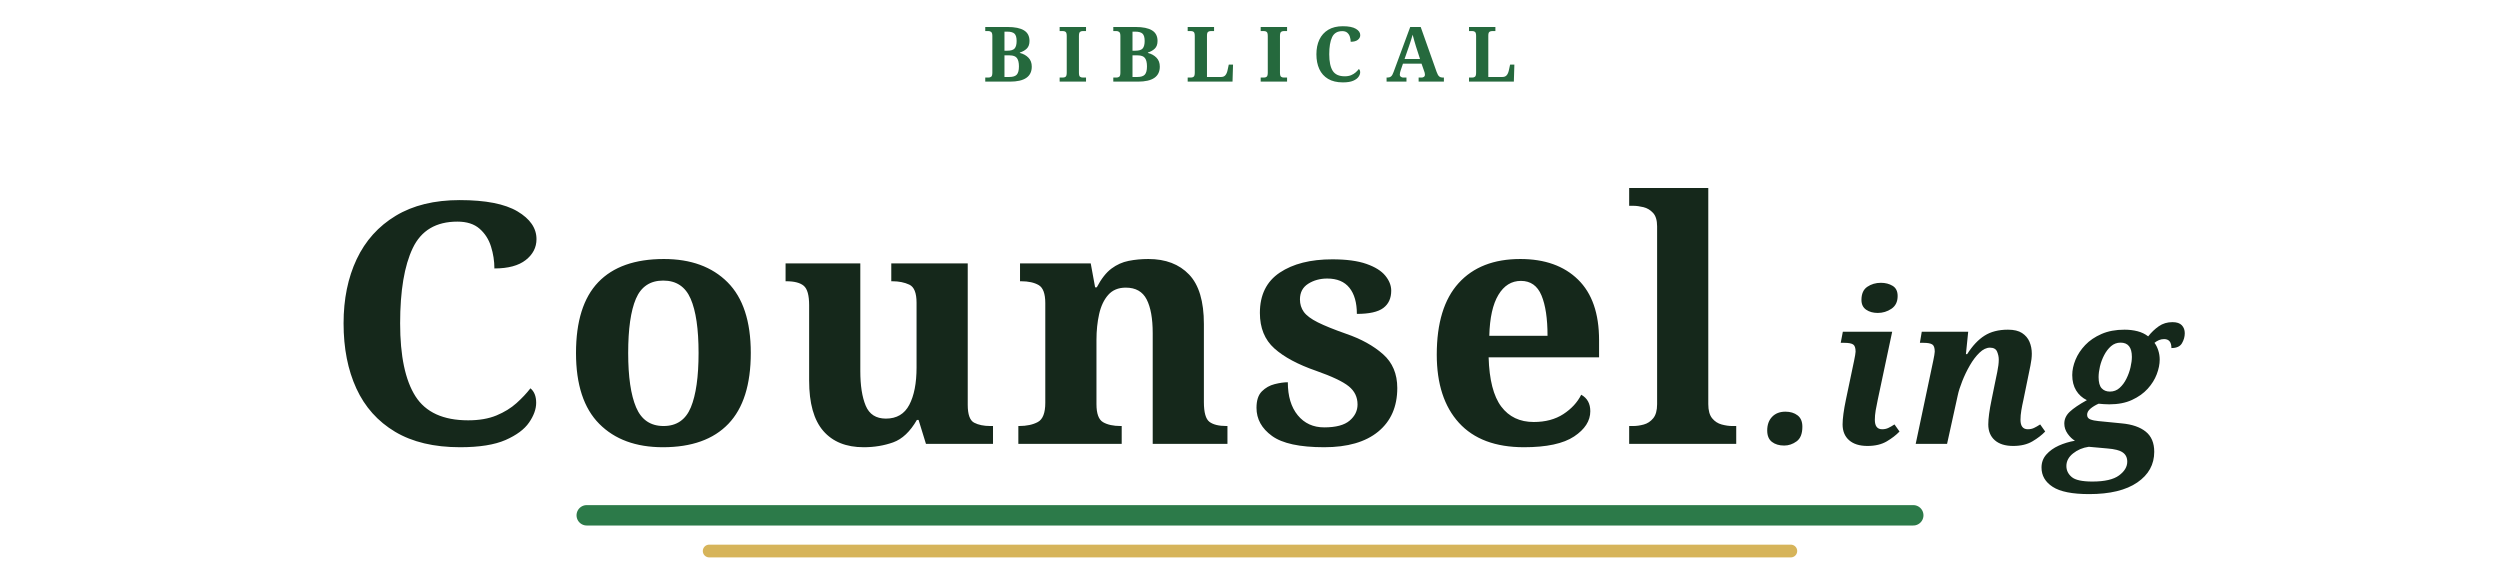
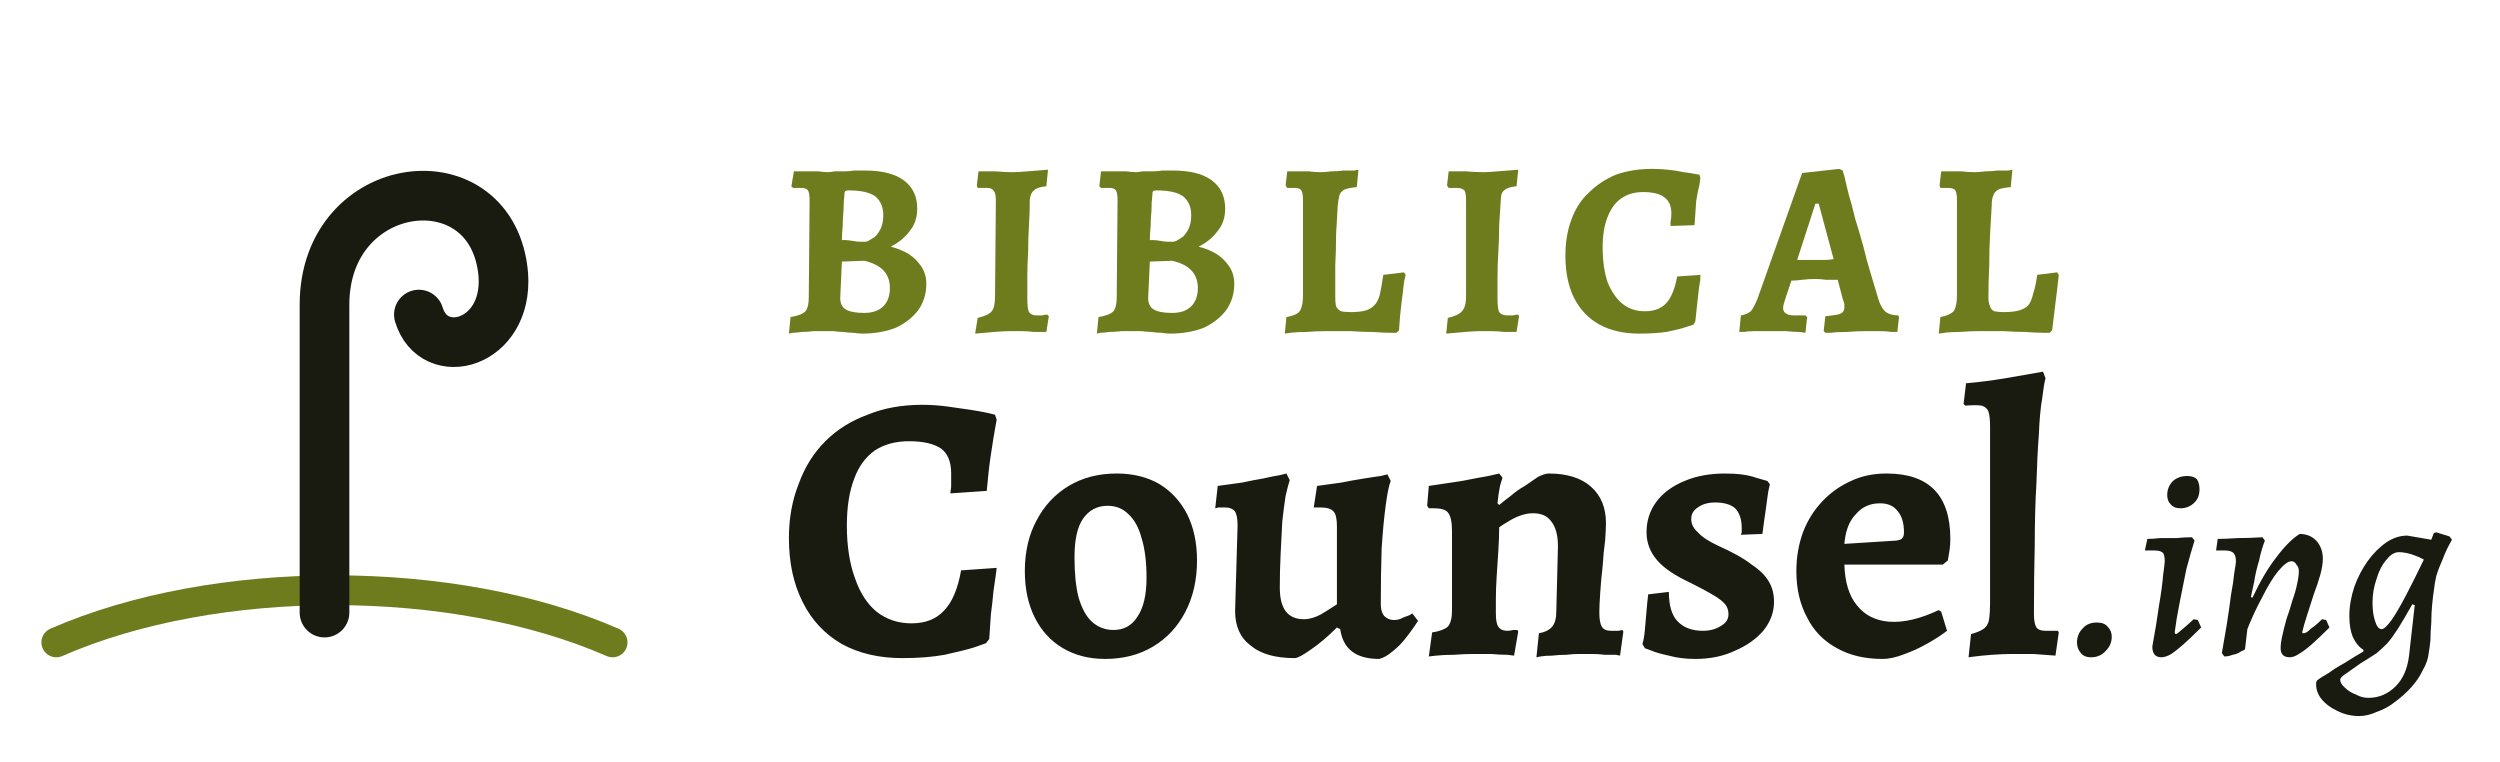
- <svg xmlns="http://www.w3.org/2000/svg" viewBox="0 30 980 228" role="img" aria-labelledby="logo-title logo-desc">
-   <g text-anchor="middle">
-     <text x="490" y="62" fill="#25693d" font-family="Cormorant Garamond, Georgia, serif" font-size="30" font-weight="700" letter-spacing="9">BIBLICAL</text>
-     <text x="490" y="204" fill="#15281b" font-family="Cormorant Garamond, Georgia, serif">
-       <tspan font-size="132" font-weight="700" letter-spacing="4">Counsel</tspan>
-       <tspan dx="4" font-size="82" font-weight="600" font-style="italic" letter-spacing="2">.ing</tspan>
-     </text>
-     <path d="M230 232h520" fill="none" stroke="#2c7a49" stroke-width="8" stroke-linecap="round" />
-     <path d="M278 246h424" fill="none" stroke="#d6b45a" stroke-width="5" stroke-linecap="round" />
+ <svg xmlns="http://www.w3.org/2000/svg" viewBox="0 0 302 92" role="img" aria-labelledby="logo-title">
+   <g transform="translate(2 8) scale(1.2)" fill="none" stroke-linecap="round">
+     <path d="M4 58C20 51 44 51 60 58" stroke="#6f7c1e" stroke-width="3" />
+     <path d="M31 55V24C31 11 48 9 49 21C49.5 28 42 30 40.5 25" stroke="#1a1b10" stroke-width="5" stroke-linejoin="round" />
  </g>
+   <path fill="#6f7c1e" d="M99.6 40Q99 40 98.3 40Q97.5 40.1 96.8 40.1Q96.2 40.2 95.8 40.2Q95.3 40.3 95.3 40.3L95.5 38.3Q96.8 38.1 97.3 37.6Q97.7 37.1 97.7 35.9L97.8 24.2Q97.8 23.3 97.6 23Q97.4 22.7 96.8 22.7Q96.5 22.7 96.1 22.7Q95.8 22.7 95.8 22.7L95.6 22.5L95.9 20.7Q95.9 20.7 96.3 20.7Q96.8 20.7 97.5 20.7Q98.2 20.7 98.9 20.7Q99.6 20.8 100 20.8Q100.3 20.8 100.8 20.7Q101.4 20.7 102 20.7Q102.6 20.7 103.2 20.6Q103.8 20.6 104.1 20.6Q104.5 20.6 104.5 20.6Q107.6 20.6 109.2 21.8Q110.8 23 110.8 25.2Q110.8 26.8 109.9 27.9Q109 29.1 107.6 29.8Q108.8 30.1 109.8 30.7Q110.7 31.3 111.3 32.2Q111.9 33.1 111.9 34.3Q111.9 36.1 110.9 37.5Q109.9 38.8 108.2 39.6Q106.4 40.3 104.1 40.3Q103.7 40.3 103.1 40.2Q102.5 40.2 101.9 40.1Q101.3 40.1 100.7 40Q100.1 40 99.6 40ZM101.7 31.6 101.5 36Q101.5 37 102.2 37.4Q102.9 37.8 104.4 37.8Q105.9 37.8 106.7 37Q107.5 36.2 107.5 34.8Q107.5 32.2 104.4 31.5ZM101.7 29Q101.7 29 102.1 29Q102.4 29 103 29.1Q103.5 29.2 103.9 29.2Q104.4 29.2 104.6 29.2Q104.6 29.2 104.9 29.1Q105.2 28.9 105.7 28.6Q106.1 28.2 106.4 27.6Q106.7 26.9 106.7 26Q106.7 24.5 105.7 23.7Q104.7 23 102.5 23Q102.2 23 102.1 23.1Q102 23.2 102 23.6Q101.9 24.4 101.9 25.4Q101.8 26.4 101.8 27.3Q101.7 28.3 101.7 29Z M117.8 40.3 118.1 38.4Q119.4 38.1 119.8 37.6Q120.2 37.1 120.2 35.8L120.3 24.2Q120.3 23.3 120 23Q119.8 22.7 119.2 22.7Q119 22.7 118.7 22.7Q118.4 22.7 118.1 22.7L118 22.4L118.2 20.7Q119.2 20.7 120.3 20.7Q121.4 20.8 122.3 20.8Q122.9 20.8 124.1 20.7Q125.2 20.6 126.6 20.5L126.4 22.5Q125.3 22.6 124.9 23Q124.5 23.3 124.4 24.1Q124.4 25.6 124.3 27.2Q124.2 28.8 124.2 30.4Q124.1 32 124.1 33.5Q124.1 34.9 124.1 36Q124.1 37.3 124.3 37.7Q124.6 38.1 125.2 38.1Q125.6 38.1 125.9 38.1Q126.3 38 126.5 38L126.7 38.2L126.4 40.1Q125.8 40.1 124.9 40.1Q124.1 40 123.3 40Q122.5 40 122 40Q121.3 40 120.1 40.1Q119 40.2 117.8 40.3Z M136.8 40Q136.2 40 135.5 40Q134.7 40.1 134 40.1Q133.4 40.2 132.9 40.2Q132.5 40.3 132.5 40.3L132.7 38.3Q134 38.1 134.5 37.6Q134.9 37.1 134.9 35.9L135 24.2Q135 23.3 134.8 23Q134.6 22.7 134 22.7Q133.7 22.7 133.3 22.7Q133 22.7 133 22.7L132.8 22.5L133 20.7Q133 20.7 133.5 20.7Q134 20.7 134.7 20.7Q135.4 20.7 136.1 20.7Q136.8 20.8 137.2 20.8Q137.5 20.8 138 20.7Q138.6 20.7 139.2 20.7Q139.8 20.7 140.4 20.6Q141 20.6 141.3 20.6Q141.7 20.6 141.7 20.6Q144.8 20.6 146.4 21.8Q148 23 148 25.2Q148 26.8 147.1 27.9Q146.2 29.1 144.8 29.8Q146 30.1 147 30.7Q147.9 31.3 148.5 32.2Q149.1 33.1 149.1 34.3Q149.1 36.1 148.1 37.5Q147.1 38.8 145.4 39.6Q143.6 40.3 141.3 40.3Q140.9 40.3 140.3 40.2Q139.7 40.2 139.1 40.1Q138.5 40.1 137.9 40Q137.3 40 136.8 40ZM138.9 31.6 138.7 36Q138.7 37 139.4 37.4Q140.1 37.8 141.6 37.8Q143.1 37.8 143.9 37Q144.7 36.2 144.7 34.8Q144.7 32.2 141.6 31.5ZM138.9 29Q138.9 29 139.3 29Q139.6 29 140.2 29.1Q140.7 29.2 141.1 29.2Q141.6 29.2 141.8 29.2Q141.8 29.2 142.1 29.1Q142.4 28.9 142.9 28.6Q143.3 28.2 143.6 27.6Q143.9 26.9 143.9 26Q143.9 24.5 142.9 23.7Q141.9 23 139.7 23Q139.4 23 139.3 23.1Q139.2 23.2 139.2 23.6Q139.1 24.4 139.1 25.4Q139 26.4 139 27.3Q138.9 28.3 138.9 29Z M155.2 40.3 155.4 38.3Q156.6 38.1 157 37.6Q157.4 37 157.4 35.7L157.4 24.2Q157.4 23.3 157.2 23Q157 22.7 156.4 22.7Q156.1 22.7 155.8 22.7Q155.5 22.7 155.5 22.7L155.3 22.4L155.5 20.7Q155.9 20.7 156.6 20.7Q157.3 20.7 158.1 20.7Q158.9 20.8 159.5 20.8Q160.1 20.8 160.8 20.7Q161.6 20.7 162.3 20.6Q163.1 20.6 163.6 20.6Q164.1 20.5 164.1 20.5L163.9 22.6Q162.9 22.7 162.4 22.9Q161.9 23.2 161.8 23.6Q161.7 24 161.6 24.8Q161.5 26.5 161.4 28.3Q161.4 30.2 161.3 32.1Q161.3 34.1 161.3 35.9Q161.3 36.6 161.4 37Q161.6 37.4 162 37.6Q162.4 37.7 163.2 37.7Q164.3 37.7 165 37.5Q165.6 37.3 166 36.9Q166.5 36.4 166.7 35.5Q166.9 34.6 167.1 33.2L169.6 32.9L169.8 33.2Q169.8 33.2 169.6 34.1Q169.5 35.1 169.3 36.6Q169.1 38.2 169 39.9L168.7 40.2Q168.7 40.2 167.9 40.2Q167.1 40.2 165.8 40.1Q164.5 40.1 163.1 40Q161.6 40 160.3 40Q159 40 157.8 40.1Q156.7 40.1 155.9 40.2Q155.2 40.3 155.2 40.3Z M174.7 40.3 174.9 38.4Q176.2 38.1 176.6 37.6Q177.1 37.1 177.1 35.8L177.1 24.2Q177.1 23.3 176.9 23Q176.6 22.7 176 22.7Q175.8 22.7 175.5 22.7Q175.2 22.7 175 22.7L174.8 22.4L175 20.7Q176 20.7 177.1 20.7Q178.3 20.8 179.2 20.8Q179.7 20.8 180.9 20.7Q182 20.6 183.4 20.5L183.2 22.5Q182.1 22.6 181.7 23Q181.3 23.3 181.3 24.1Q181.2 25.6 181.1 27.2Q181.1 28.8 181 30.4Q180.9 32 180.9 33.5Q180.9 34.9 180.9 36Q180.9 37.3 181.1 37.7Q181.4 38.1 182.1 38.1Q182.4 38.1 182.8 38.1Q183.1 38 183.4 38L183.5 38.2L183.2 40.1Q182.6 40.1 181.7 40.1Q180.9 40 180.1 40Q179.3 40 178.8 40Q178.1 40 177 40.1Q175.8 40.2 174.7 40.3Z M198 40.3Q195.2 40.3 193.2 39.2Q191.2 38.1 190.1 35.9Q189.1 33.8 189.1 30.9Q189.1 28.5 189.8 26.6Q190.5 24.6 191.9 23.3Q193.3 21.9 195.2 21.1Q197.2 20.4 199.6 20.4Q200.5 20.4 201.5 20.5Q202.5 20.6 203.4 20.8Q204.2 20.9 204.7 21Q205.3 21.1 205.3 21.1L205.4 21.5Q205.4 21.5 205.3 22.3Q205.1 23 204.9 24.3Q204.8 25.6 204.7 27.2L201.8 27.3Q201.8 27.3 201.8 26.8Q201.9 26.3 201.9 25.8Q201.9 24.4 201 23.8Q200.2 23.2 198.5 23.2Q196.9 23.2 195.8 24Q194.8 24.7 194.2 26.2Q193.6 27.7 193.6 29.9Q193.6 32.3 194.2 34.1Q194.9 35.8 196 36.7Q197.1 37.6 198.7 37.6Q200.4 37.6 201.3 36.6Q202.2 35.6 202.6 33.4L205.4 33.2Q205.4 33.2 205.4 33.8Q205.3 34.3 205.2 35.1Q205.1 35.9 205 36.9Q204.9 37.9 204.8 38.8L204.6 39.2Q204.6 39.2 203.7 39.5Q202.8 39.8 201.3 40.1Q199.8 40.3 198 40.3Z M220.5 40.2 220.3 40 220.5 38.2Q221.5 38.1 222 38Q222.4 37.9 222.6 37.7Q222.8 37.5 222.8 37.1Q222.8 36.9 222.8 36.7Q222.7 36.4 222.6 36.1L222 33.8Q221.4 33.8 220.6 33.8Q219.8 33.7 219.3 33.7Q218.5 33.7 217.7 33.8Q216.9 33.9 216.4 33.9L215.6 36.3Q215.4 36.9 215.4 37.2Q215.4 37.7 215.8 37.9Q216.1 38.1 216.8 38.1H218.1L218.3 38.3L218.1 40.2Q218.1 40.2 217.4 40.1Q216.7 40.1 215.7 40Q214.7 40 213.7 40Q212.9 40 212.1 40Q211.2 40 210.7 40.1Q210.1 40.1 210.1 40.1L210.3 38.1Q211 38 211.5 37.6Q211.9 37.1 212.3 36.1L217.7 20.9L222.2 20.4L222.6 20.6Q222.6 20.6 222.8 21.3Q223 22.1 223.3 23.4Q223.7 24.7 224.1 26.4Q224.6 28 225.1 29.8Q225.5 31.5 226 33.1Q226.5 34.8 226.9 36.1Q227.2 37.1 227.7 37.6Q228.3 38.1 229.3 38.1L229.4 38.3L229.2 40.1Q229.2 40.1 228.5 40.1Q227.9 40 227 40Q226.2 40 225.5 40Q224.3 40 223.1 40.1Q221.9 40.1 221.2 40.2Q220.5 40.2 220.5 40.2ZM217.1 31.4H219.2Q219.7 31.4 220.4 31.4Q221 31.4 221.5 31.3L219.7 24.6H219.3Z M234.2 40.3 234.4 38.3Q235.5 38.1 236 37.6Q236.4 37 236.4 35.7L236.4 24.2Q236.4 23.3 236.2 23Q236 22.7 235.3 22.7Q235.1 22.7 234.7 22.7Q234.4 22.7 234.4 22.7L234.3 22.4L234.5 20.7Q234.8 20.7 235.5 20.7Q236.2 20.7 237 20.7Q237.8 20.8 238.5 20.8Q239 20.8 239.8 20.7Q240.5 20.7 241.3 20.6Q242 20.6 242.6 20.6Q243.1 20.5 243.1 20.5L242.9 22.6Q241.8 22.7 241.4 22.9Q240.9 23.2 240.8 23.6Q240.6 24 240.6 24.8Q240.5 26.5 240.4 28.3Q240.3 30.2 240.3 32.1Q240.2 34.1 240.2 35.9Q240.2 36.6 240.4 37Q240.5 37.4 240.9 37.6Q241.4 37.7 242.1 37.7Q243.2 37.7 243.9 37.5Q244.6 37.3 245 36.9Q245.4 36.4 245.6 35.5Q245.9 34.6 246.1 33.2L248.5 32.9L248.7 33.2Q248.7 33.2 248.6 34.1Q248.5 35.1 248.3 36.6Q248.1 38.2 247.9 39.9L247.6 40.2Q247.6 40.2 246.8 40.2Q246 40.2 244.7 40.1Q243.5 40.1 242 40Q240.6 40 239.2 40Q237.9 40 236.8 40.1Q235.6 40.1 234.9 40.2Q234.2 40.3 234.2 40.3Z" />
+   <path fill="#1a1b10" d="M109 79.5Q104.8 79.5 101.7 77.8Q98.6 76 97 72.8Q95.3 69.5 95.3 65Q95.3 61.4 96.5 58.4Q97.6 55.4 99.7 53.3Q101.8 51.2 104.8 50.1Q107.7 48.9 111.4 48.9Q112.9 48.9 114.4 49.1Q115.9 49.3 117.2 49.5Q118.5 49.7 119.4 49.9Q120.2 50.1 120.2 50.1L120.4 50.7Q120.4 50.7 120.2 51.8Q120 52.9 119.7 54.9Q119.4 56.9 119.2 59.3L114.8 59.6Q114.8 59.6 114.9 58.8Q114.9 58.1 114.9 57.2Q114.9 55.1 113.7 54.2Q112.4 53.3 109.8 53.3Q107.4 53.3 105.7 54.4Q104 55.6 103.2 57.8Q102.3 60.1 102.3 63.5Q102.3 67.2 103.3 69.9Q104.2 72.5 105.9 73.9Q107.7 75.3 110.1 75.3Q112.6 75.3 114 73.8Q115.5 72.3 116.1 68.9L120.4 68.6Q120.4 68.6 120.3 69.4Q120.2 70.2 120 71.5Q119.9 72.7 119.7 74.2Q119.6 75.7 119.5 77.2L119.1 77.7Q119.1 77.7 117.7 78.2Q116.4 78.6 114.1 79.1Q111.9 79.5 109 79.5Z M133.5 79.6Q130.6 79.6 128.4 78.3Q126.2 77 125 74.6Q123.8 72.2 123.8 69Q123.8 65.5 125.2 62.9Q126.6 60.2 129.1 58.7Q131.6 57.2 134.9 57.2Q137.9 57.2 140.1 58.5Q142.2 59.8 143.4 62.1Q144.6 64.5 144.6 67.7Q144.6 71.2 143.2 73.9Q141.8 76.6 139.3 78.1Q136.8 79.6 133.5 79.6ZM134.5 76.1Q136.4 76.1 137.4 74.5Q138.5 72.9 138.5 69.8Q138.5 66.9 137.9 65Q137.4 63.1 136.3 62.1Q135.3 61.1 133.8 61.1Q131.9 61.1 130.8 62.7Q129.8 64.2 129.8 67.3Q129.8 70.3 130.3 72.2Q130.9 74.2 131.9 75.1Q133 76.1 134.5 76.1Z M149.5 63.5Q149.5 62.3 149.2 61.8Q148.8 61.3 148 61.3Q147.6 61.3 147.2 61.3Q146.8 61.4 146.8 61.4L147.1 58.7Q148.5 58.5 150 58.3Q151.4 58 152.6 57.8Q153.9 57.5 154.6 57.4Q155.4 57.2 155.4 57.2L155.8 58Q155.6 58.6 155.3 59.9Q155.1 61.2 154.9 63Q154.8 64.9 154.7 66.9Q154.6 69 154.6 71Q154.6 74.8 157.5 74.8Q158.5 74.8 159.6 74.2Q160.6 73.6 161.5 73V63.6Q161.5 62.2 161.1 61.8Q160.7 61.3 159.5 61.3Q159.3 61.3 159 61.3Q158.7 61.3 158.7 61.3L159.1 58.7Q160.6 58.5 162 58.3Q163.5 58 164.8 57.8Q166 57.6 166.8 57.5Q167.6 57.3 167.6 57.3L168 58.1Q167.7 58.8 167.4 61Q167.1 63.2 166.9 66.3Q166.8 69.5 166.8 73Q166.8 73.9 167.2 74.4Q167.7 74.9 168.4 74.9Q169 74.9 169.5 74.6Q170 74.4 170.3 74.3Q170.6 74.1 170.6 74.1L171.3 75Q171.3 75 170.9 75.6Q170.5 76.2 169.8 77.1Q169.1 78 168.2 78.7Q167.4 79.4 166.6 79.6Q162.4 79.6 161.9 76L161.5 75.8Q159.8 77.5 158.3 78.5Q156.9 79.5 156.4 79.5Q152.9 79.5 151.1 78Q149.2 76.6 149.2 73.8Z M185.9 76.5Q187 76.3 187.5 75.7Q188 75.1 188 73.9L188.2 66Q188.2 64 187.4 63Q186.7 62 185.2 62Q184.4 62 183.6 62.3Q182.8 62.6 182.2 63Q181.5 63.4 181.1 63.7Q181.1 65 181 66.5Q180.9 68.1 180.8 69.6Q180.7 71.2 180.7 72.4Q180.7 73.6 180.7 74.1Q180.7 75.3 181 75.7Q181.3 76.2 182.1 76.2Q182.4 76.2 182.8 76.1Q183.3 76.1 183.3 76.1L183.4 76.3L182.9 79.2Q182.9 79.2 182.1 79.1Q181.2 79.1 180.1 79Q179 79 178.1 79Q176.9 79 175.6 79.1Q174.4 79.1 173.5 79.2Q172.6 79.3 172.6 79.3L173 76.4Q174.3 76.2 174.9 75.7Q175.4 75.1 175.4 73.8V64.1Q175.4 62.5 174.9 61.9Q174.5 61.4 173.2 61.4H172.6L172.4 61.1L172.6 58.7Q174.7 58.4 176.6 58.1Q178.6 57.7 179.8 57.5Q181.1 57.2 181.1 57.2L181.5 57.7Q181.5 57.7 181.2 58.7Q181 59.7 180.9 60.8L181.1 61Q181.7 60.5 182.5 59.9Q183.3 59.2 184.2 58.7Q185.1 58.1 185.8 57.6Q186.6 57.2 187.1 57.2Q190.4 57.2 192.2 58.8Q194 60.4 194 63.2Q194 63.9 193.9 65.3Q193.7 66.7 193.6 68.4Q193.4 70.1 193.3 71.7Q193.2 73.2 193.2 74Q193.2 75.2 193.5 75.7Q193.8 76.2 194.6 76.2Q195 76.2 195.5 76.2Q196 76.1 196 76.1L196.1 76.3L195.7 79.2Q195.7 79.2 195.2 79.1Q194.7 79.1 193.9 79.1Q193.1 79 192.3 79Q191.4 79 190.7 79Q190.1 79 189.2 79.1Q188.3 79.1 187.5 79.2Q186.7 79.2 186.1 79.3Q185.6 79.4 185.6 79.4Z M204.8 79.6Q203 79.6 201.6 79.2Q200.2 78.9 199.5 78.6Q198.7 78.3 198.7 78.3L198.4 77.8Q198.6 77.2 198.7 76.1Q198.8 75 198.9 73.8Q199 72.6 199.1 71.8L201.6 71.5Q201.6 73.9 202.6 75Q203.7 76.2 205.7 76.2Q207 76.2 207.9 75.6Q208.8 75.1 208.8 74.2Q208.8 73.5 208.4 73Q208 72.5 207 71.9Q206 71.3 204.2 70.4Q201.4 69.1 200.2 67.7Q198.9 66.2 198.9 64.3Q198.9 62.2 200.1 60.6Q201.3 59 203.5 58.1Q205.6 57.2 208.4 57.2Q210.7 57.2 212.1 57.7Q213.5 58.1 213.5 58.1L213.8 58.5Q213.8 58.5 213.6 59.4Q213.5 60.2 213.3 61.6Q213.1 62.9 212.9 64.5L210.3 64.6Q210.3 64.6 210.4 64.3Q210.4 64 210.4 63.8Q210.4 62.2 209.6 61.4Q208.8 60.7 207.2 60.7Q205.9 60.7 205.1 61.3Q204.3 61.8 204.3 62.7Q204.3 63.6 205.1 64.3Q205.8 65.1 207.5 65.9Q210.2 67.1 211.6 68.2Q213.1 69.2 213.7 70.3Q214.3 71.3 214.3 72.7Q214.3 74.6 213 76.2Q211.7 77.7 209.6 78.6Q207.5 79.6 204.8 79.6Z M227.4 79.6Q224.2 79.6 221.9 78.3Q219.5 77 218.3 74.6Q217 72.2 217 69Q217 66.5 217.8 64.3Q218.6 62.2 220.1 60.6Q221.6 59 223.6 58.1Q225.5 57.2 227.9 57.2Q235.6 57.2 235.6 65.1Q235.6 65.8 235.5 66.5Q235.4 67.2 235.3 67.7L234.7 68.2H222.8Q222.9 71.4 224.3 73.1Q225.7 74.9 228.2 75.1Q230.8 75.3 234.2 73.7L234.5 73.9L235.2 76.2Q234.3 76.9 232.9 77.7Q231.5 78.5 230.1 79Q228.6 79.6 227.4 79.6ZM222.8 65.7 229.1 65.3Q229.7 65.2 229.8 65Q230 64.8 230 64.3Q230 62.6 229.2 61.7Q228.5 60.8 227.1 60.8Q225.3 60.8 224.2 62.1Q223 63.3 222.8 65.7Z M237.8 79.4 238.1 76.6Q239.2 76.3 239.7 75.9Q240.2 75.5 240.3 74.7Q240.4 74 240.4 72.8V51.5Q240.4 50.3 240.2 49.7Q240 49.2 239.4 49Q238.7 48.9 237.4 49L237.2 48.8L237.5 46.3Q239.8 46.1 242.2 45.7Q244.5 45.3 246.8 44.9L247.1 45.7Q246.9 46.4 246.7 48.1Q246.4 49.8 246.3 52.4Q246.1 55 246 58.4Q245.8 61.7 245.8 65.7Q245.7 69.7 245.7 74.2Q245.7 75.3 246 75.8Q246.3 76.2 247.1 76.2L248.6 76.2L248.7 76.4L248.3 79.2Q247 79.1 245.6 79Q244.1 79 243 79Q242.1 79 240.6 79.1Q239.2 79.2 237.8 79.4Z M252.6 79.4Q251.7 79.4 251.3 78.8Q250.9 78.3 250.9 77.6Q250.9 76.6 251.6 75.9Q252.2 75.2 253.3 75.2Q254.2 75.2 254.6 75.7Q255.1 76.2 255.1 76.9Q255.1 77.9 254.4 78.6Q253.7 79.4 252.6 79.4Z M262.8 76.6Q263 76.6 263.4 76.2Q263.8 75.9 265 74.8L265.5 74.9L265.9 75.8Q264.7 77 263.8 77.8Q262.9 78.6 262.3 79Q261.6 79.4 261.1 79.4Q260 79.4 260 78.1Q260.5 75.4 260.8 73.2Q261.2 70.9 261.3 69.5Q261.5 68.1 261.5 67.8Q261.5 67.1 261.3 66.8Q261 66.5 260.3 66.5H259.1L259.4 65.1Q260 65.1 261 65Q261.9 65 262.9 65Q263.9 64.9 264.8 64.9L265.1 65.3Q264.6 66.9 264.1 68.8Q263.7 70.8 263.3 72.8Q262.9 74.8 262.7 76.4ZM263.4 61.4Q262.6 61.4 262.2 60.9Q261.8 60.5 261.8 59.8Q261.8 58.8 262.5 58.1Q263.2 57.5 264.2 57.5Q265 57.5 265.4 57.9Q265.7 58.4 265.7 59.1Q265.7 60.1 265.1 60.7Q264.4 61.4 263.4 61.4Z M276.6 79.4Q275.5 79.4 275.5 78.3Q275.5 77.7 275.7 76.8Q275.9 75.9 276.2 74.8Q276.6 73.7 276.9 72.6Q277.3 71.5 277.5 70.5Q277.7 69.6 277.7 69Q277.7 68.5 277.4 68.2Q277.2 67.8 276.8 67.8Q276.2 67.8 275.2 69Q274.3 70.1 273.3 72.1Q272.2 74.1 271.2 76.7L271.4 71.9L272.1 72.2Q273.5 69.2 275 67.3Q276.5 65.3 277.8 64.5Q279 64.5 279.8 65.3Q280.6 66.2 280.6 67.5Q280.6 68.3 280.3 69.4Q280 70.5 279.5 71.8Q279.1 73.1 278.7 74.3Q278.3 75.5 278.1 76.4L278.2 76.5Q278.4 76.5 278.6 76.4Q278.8 76.3 279.2 75.9Q279.7 75.6 280.5 74.8L281 74.9L281.4 75.8Q280.2 77 279.3 77.8Q278.4 78.6 277.7 79Q277.1 79.4 276.6 79.4ZM268.7 79.3 268.4 78.9Q268.7 77.2 269 75.4Q269.3 73.5 269.5 71.9Q269.8 70.3 269.9 69.2Q270.1 68.1 270.1 67.8Q270.1 67.1 269.8 66.8Q269.5 66.5 268.8 66.5H267.7L267.9 65.1Q268.8 65.1 270.3 65Q271.8 65 273.3 64.9L273.6 65.3Q273.2 66.3 272.9 67.7Q272.5 69 272.3 70.3Q272 71.6 271.8 72.6L271.6 75L271.2 78.4Q271.2 78.5 270.7 78.7Q270.3 79 269.7 79.1Q269.2 79.3 268.7 79.3Z M285 86.5Q283.6 86.5 282.4 85.9Q281.1 85.3 280.4 84.4Q279.7 83.5 279.8 82.4L279.9 82.2Q280.4 81.8 281.3 81.3Q282.1 80.7 283.2 80.1Q284.3 79.4 285.5 78.7L285.5 78.5Q284.7 78 284.2 76.9Q283.8 75.9 283.8 74.4Q283.8 72.7 284.4 70.9Q285 69.2 286 67.8Q287 66.4 288.3 65.5Q289.5 64.7 290.8 64.7L293.7 65.2L294 64.4L294.3 64.3L295.9 64.8L296.2 65.2Q295.5 66.4 295.1 67.5Q294.6 68.6 294.3 69.6Q294.1 70.5 294 71.4Q293.9 72 293.8 73.1Q293.7 74.1 293.7 75.2Q293.6 76.3 293.6 77.3Q293.5 78.3 293.4 78.8Q293.3 79.9 292.7 80.9Q292.2 82 291.3 83Q290.4 84 289.3 84.8Q288.3 85.6 287.1 86Q286 86.5 285 86.5ZM286.1 84.3Q288 84.3 289.4 82.9Q290.7 81.6 291 79.3L291.7 73.1L291.4 73Q290.4 74.8 289.7 75.9Q289 77 288.4 77.7Q287.8 78.3 287.1 78.9Q286.2 79.5 285.2 80.1Q284.2 80.8 283.5 81.3Q282.7 81.8 282.7 82.1Q282.7 82.6 283.3 83.1Q283.8 83.6 284.6 83.9Q285.3 84.3 286.1 84.3ZM287.7 76Q288.1 76 288.9 74.9Q289.6 73.9 290.6 72Q291.6 70.1 292.8 67.6Q292.3 67.3 291.7 67.1Q291.2 66.9 290.7 66.8Q290.2 66.7 289.8 66.7Q289 66.7 288.3 67.6Q287.5 68.5 287.1 69.9Q286.6 71.3 286.6 72.8Q286.6 74.1 286.9 75Q287.2 76 287.7 76Z" />
</svg>
